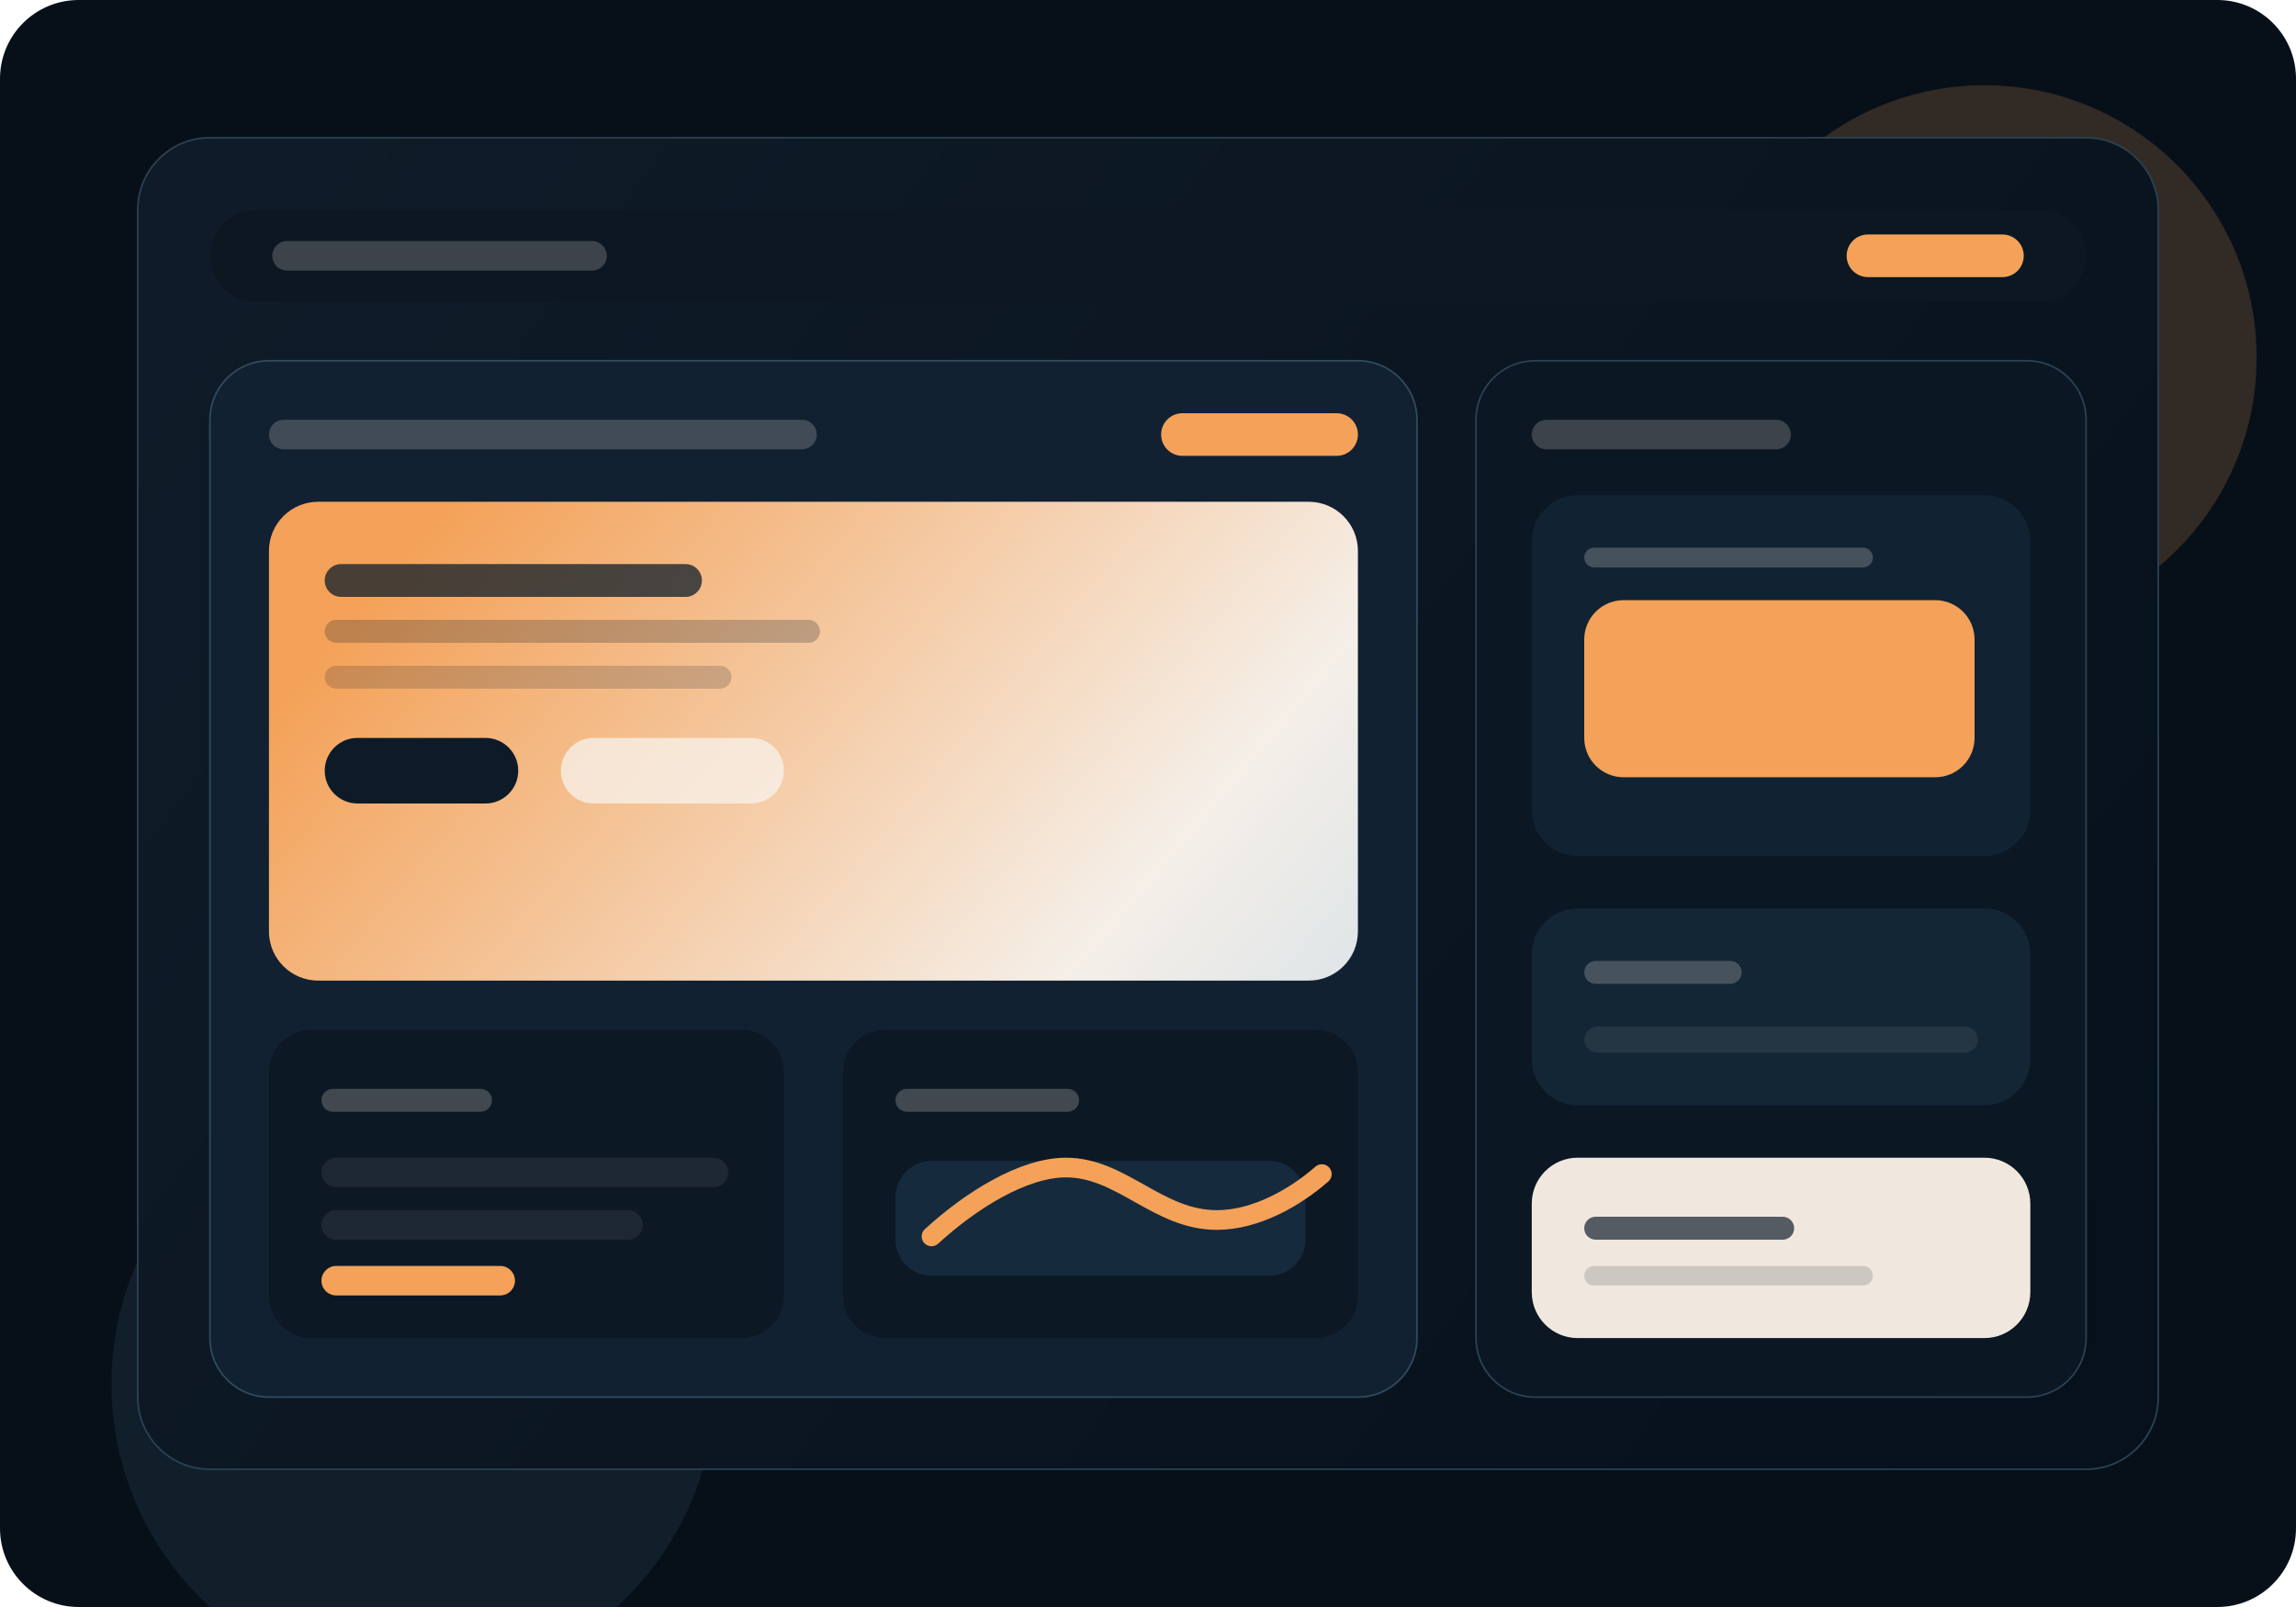
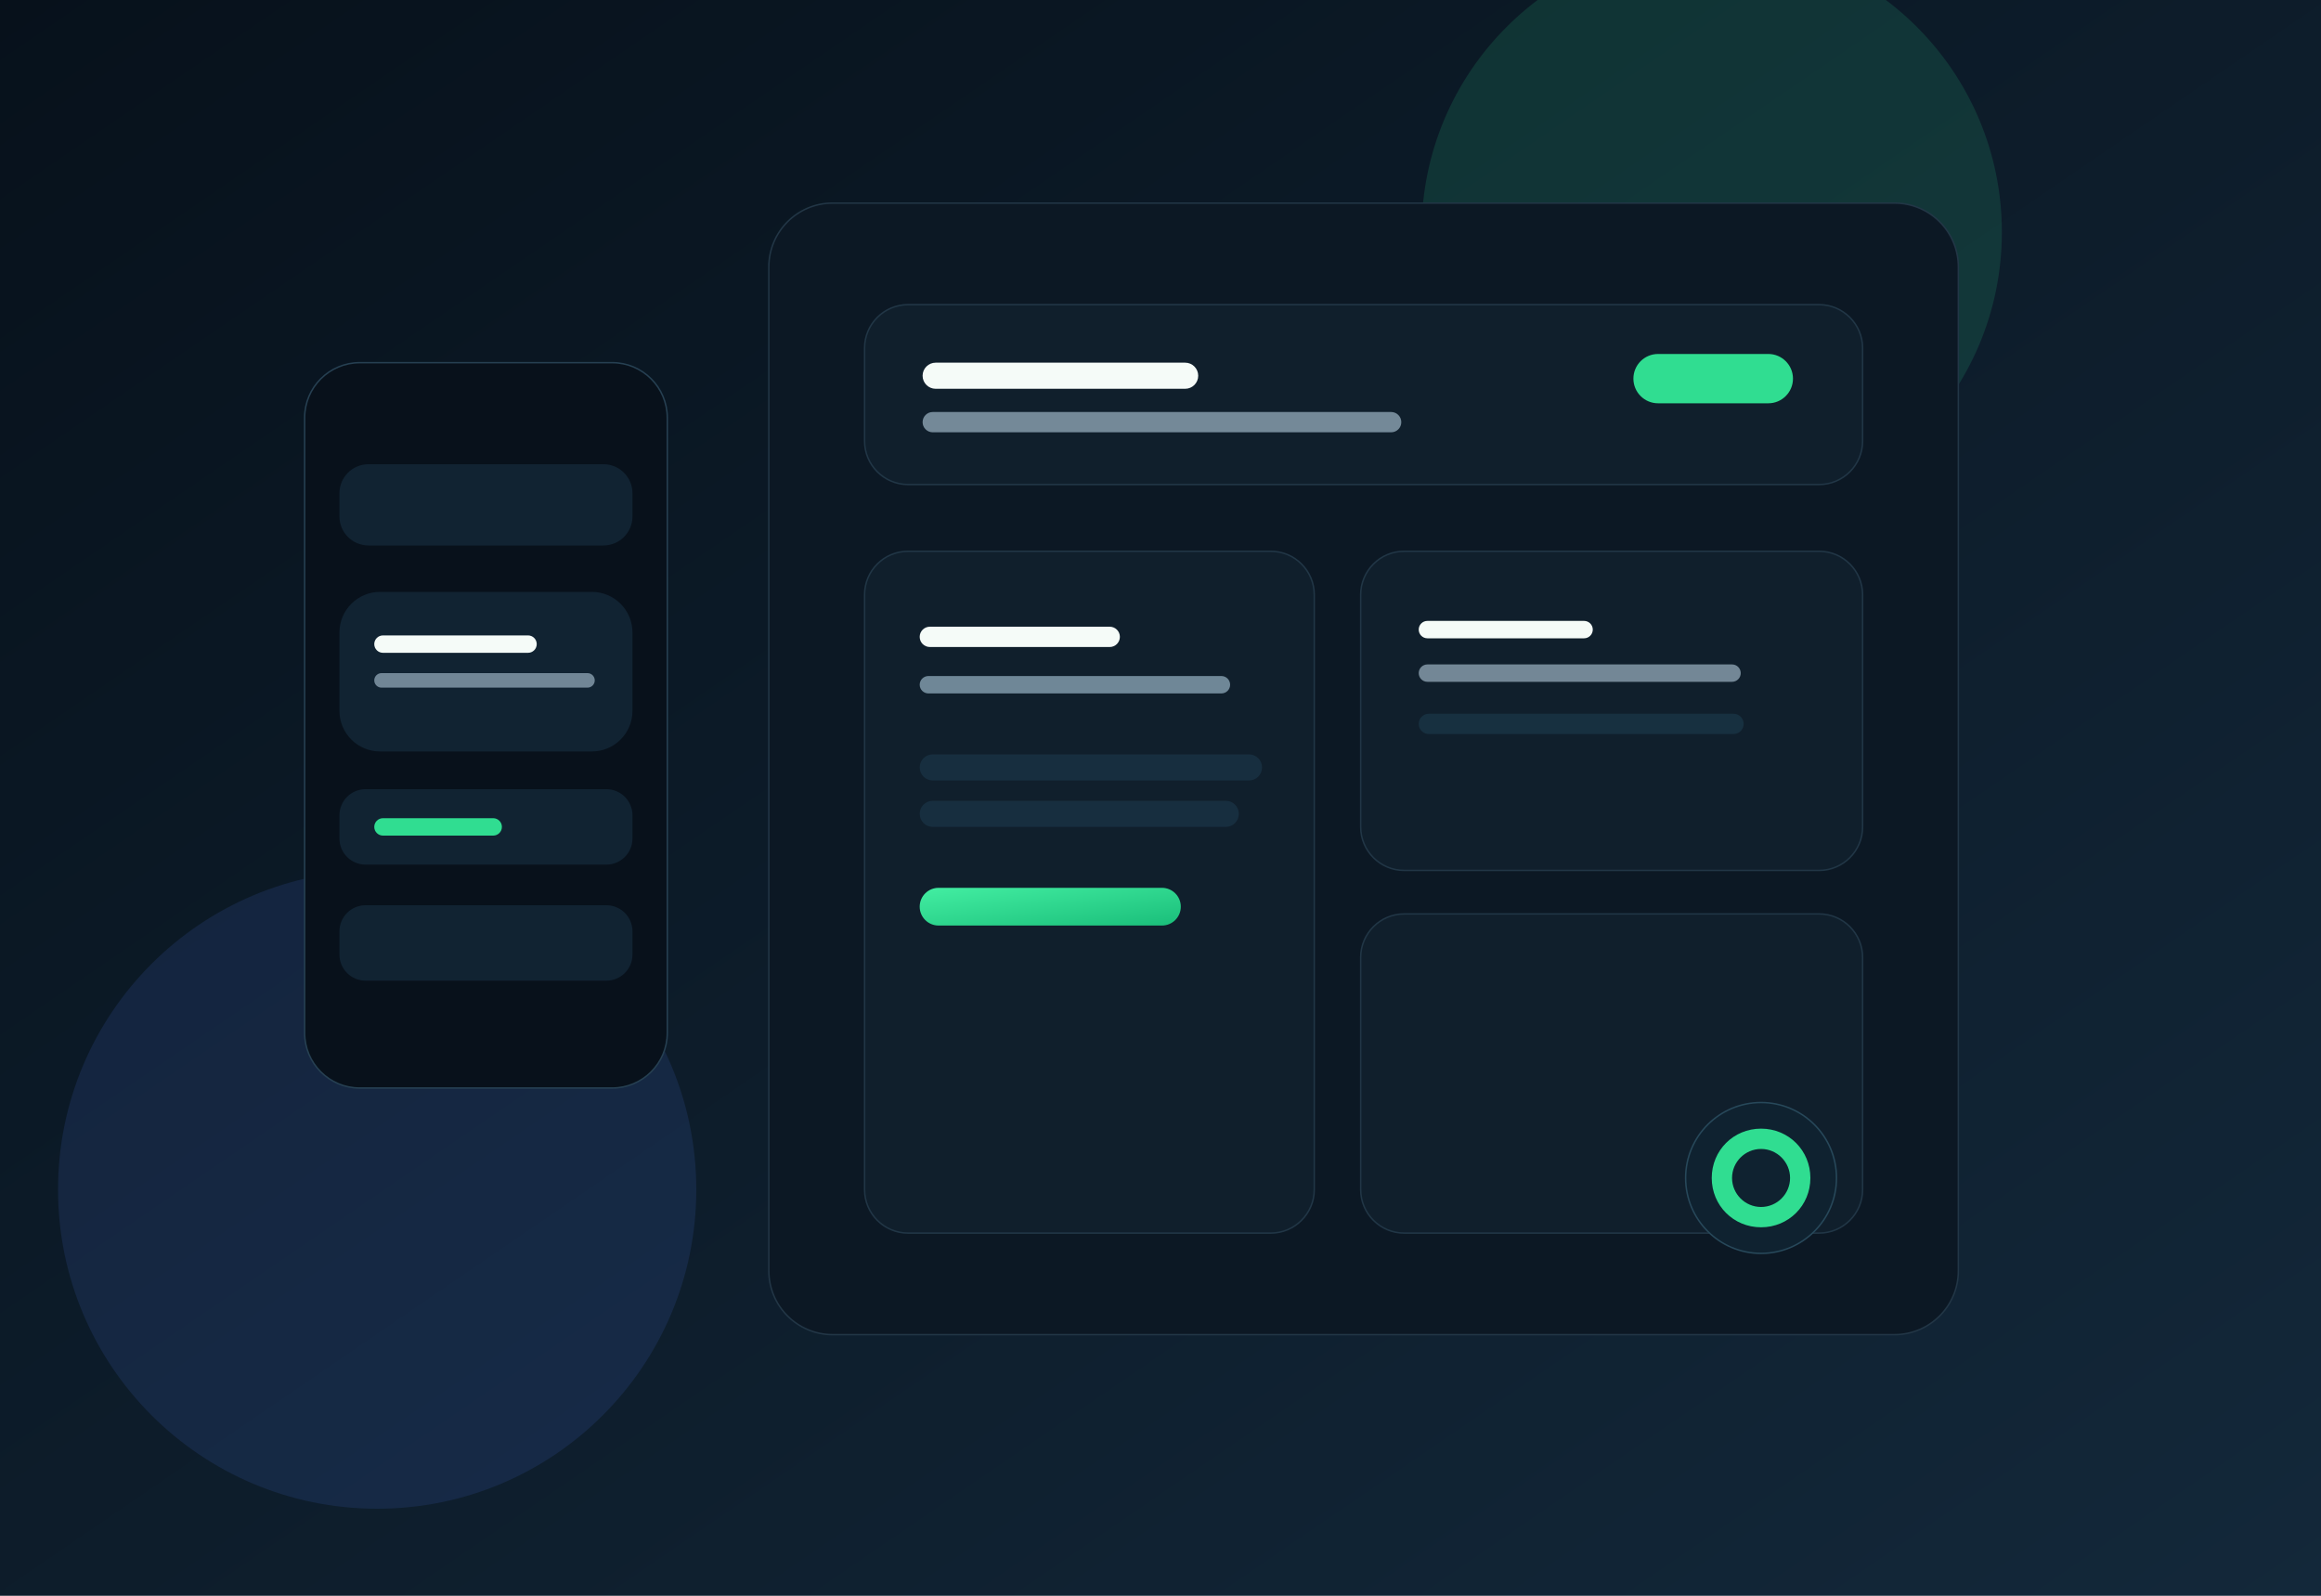
- <svg xmlns="http://www.w3.org/2000/svg" width="1400" height="980" viewBox="0 0 1400 980" fill="none">
+ <svg xmlns="http://www.w3.org/2000/svg" viewBox="0 0 1600 1100">
  <defs>
-     <linearGradient id="bg-secondary" x1="160" y1="86" x2="1238" y2="890" gradientUnits="userSpaceOnUse">
-       <stop stop-color="#0F1B28" />
-       <stop offset="1" stop-color="#07111B" />
+     <linearGradient id="bg" x1="0" x2="1" y1="0" y2="1">
+       <stop offset="0%" stop-color="#07111B" />
+       <stop offset="100%" stop-color="#13283A" />
    </linearGradient>
-     <linearGradient id="landing-preview" x1="326" y1="248" x2="946" y2="770" gradientUnits="userSpaceOnUse">
-       <stop stop-color="#F4A259" />
-       <stop offset="0.58" stop-color="#F5EFE8" />
-       <stop offset="1" stop-color="#BED6E8" />
+     <linearGradient id="mint" x1="0" x2="1" y1="0" y2="1">
+       <stop offset="0%" stop-color="#43EEA2" />
+       <stop offset="100%" stop-color="#1ABE7A" />
    </linearGradient>
  </defs>
-   <rect width="1400" height="980" rx="48" fill="#071019" />
-   <circle cx="1210" cy="218" r="166" fill="#F4A259" fill-opacity="0.18" />
-   <circle cx="252" cy="844" r="184" fill="#547E9B" fill-opacity="0.14" />
-   <rect x="84" y="84" width="1232" height="812" rx="44" fill="url(#bg-secondary)" stroke="#294254" />
-   <rect x="128" y="128" width="1144" height="56" rx="28" fill="#0C1722" />
-   <rect x="166" y="147" width="204" height="18" rx="9" fill="#EAE2D8" fill-opacity="0.22" />
-   <rect x="1126" y="143" width="108" height="26" rx="13" fill="#F4A259" />
-   <rect x="128" y="220" width="736" height="632" rx="36" fill="#112131" stroke="#304A5F" />
-   <rect x="164" y="256" width="334" height="18" rx="9" fill="#EAE2D8" fill-opacity="0.22" />
-   <rect x="708" y="252" width="120" height="26" rx="13" fill="#F4A259" />
-   <rect x="164" y="306" width="664" height="292" rx="30" fill="url(#landing-preview)" />
-   <rect x="198" y="344" width="230" height="20" rx="10" fill="#0D1B29" fill-opacity="0.74" />
-   <rect x="198" y="378" width="302" height="14" rx="7" fill="#0D1B29" fill-opacity="0.24" />
-   <rect x="198" y="406" width="248" height="14" rx="7" fill="#0D1B29" fill-opacity="0.18" />
-   <rect x="198" y="450" width="118" height="40" rx="20" fill="#0D1B29" />
-   <rect x="342" y="450" width="136" height="40" rx="20" fill="#F7F1E9" fill-opacity="0.78" />
-   <rect x="164" y="628" width="314" height="188" rx="26" fill="#0C1824" />
-   <rect x="196" y="664" width="104" height="14" rx="7" fill="#EAE2D8" fill-opacity="0.24" />
-   <rect x="196" y="706" width="248" height="18" rx="9" fill="#EAE2D8" fill-opacity="0.08" />
-   <rect x="196" y="738" width="196" height="18" rx="9" fill="#EAE2D8" fill-opacity="0.08" />
-   <rect x="196" y="772" width="118" height="18" rx="9" fill="#F4A259" />
-   <rect x="514" y="628" width="314" height="188" rx="26" fill="#0C1824" />
-   <rect x="546" y="664" width="112" height="14" rx="7" fill="#EAE2D8" fill-opacity="0.24" />
-   <rect x="546" y="708" width="250" height="70" rx="22" fill="#152A3D" />
-   <path d="M568 754C592 732 624 712 650 712C684 712 706 744 742 744C766 744 790 730 806 716" stroke="#F4A259" stroke-width="12" stroke-linecap="round" />
-   <rect x="900" y="220" width="372" height="632" rx="36" fill="#0B1723" stroke="#2A4254" />
-   <rect x="934" y="256" width="158" height="18" rx="9" fill="#EAE2D8" fill-opacity="0.22" />
-   <rect x="934" y="302" width="304" height="220" rx="28" fill="#112333" />
-   <rect x="966" y="334" width="176" height="12" rx="6" fill="#EAE2D8" fill-opacity="0.24" />
-   <rect x="966" y="366" width="238" height="108" rx="24" fill="#F4A259" />
-   <rect x="934" y="554" width="304" height="120" rx="28" fill="#132636" />
-   <rect x="966" y="586" width="96" height="14" rx="7" fill="#EAE2D8" fill-opacity="0.24" />
-   <rect x="966" y="626" width="240" height="16" rx="8" fill="#EAE2D8" fill-opacity="0.08" />
-   <rect x="934" y="706" width="304" height="110" rx="28" fill="#F0E8DE" />
-   <rect x="966" y="742" width="128" height="14" rx="7" fill="#0D1A28" fill-opacity="0.68" />
-   <rect x="966" y="772" width="176" height="12" rx="6" fill="#0D1A28" fill-opacity="0.16" />
+   <rect width="1600" height="1100" fill="url(#bg)" />
+   <circle cx="1180" cy="160" r="200" fill="#30DD91" opacity="0.14" />
+   <circle cx="260" cy="820" r="220" fill="#537DFF" opacity="0.12" />
+   <rect x="530" y="140" width="820" height="780" rx="44" fill="#0C1824" stroke="#223646" />
+   <rect x="596" y="210" width="688" height="124" rx="30" fill="#101F2C" stroke="#213646" />
+   <rect x="636" y="250" width="190" height="18" rx="9" fill="#F5FBF8" />
+   <rect x="636" y="284" width="330" height="14" rx="7" fill="#748998" />
+   <rect x="1126" y="244" width="110" height="34" rx="17" fill="#30DD91" />
+   <rect x="596" y="380" width="310" height="470" rx="30" fill="#101F2C" stroke="#213646" />
+   <rect x="938" y="380" width="346" height="220" rx="30" fill="#101F2C" stroke="#213646" />
+   <rect x="938" y="630" width="346" height="220" rx="30" fill="#101F2C" stroke="#213646" />
+   <rect x="634" y="432" width="138" height="14" rx="7" fill="#F5FBF8" />
+   <rect x="634" y="466" width="214" height="12" rx="6" fill="#6F8797" />
+   <rect x="634" y="520" width="236" height="18" rx="9" fill="#172E3F" />
+   <rect x="634" y="552" width="220" height="18" rx="9" fill="#172E3F" />
+   <rect x="634" y="612" width="180" height="26" rx="13" fill="url(#mint)" />
+   <rect x="978" y="428" width="120" height="12" rx="6" fill="#F5FBF8" />
+   <rect x="978" y="458" width="222" height="12" rx="6" fill="#738796" />
+   <rect x="978" y="492" width="224" height="14" rx="7" fill="#173040" />
+   <circle cx="1214" cy="812" r="52" fill="#0F2230" stroke="#27485A" />
+   <path d="M1214 778c19 0 34 15 34 34s-15 34-34 34-34-15-34-34 15-34 34-34Zm0 14c-11 0-20 9-20 20s9 20 20 20 20-9 20-20-9-20-20-20Z" fill="#30DD91" />
+   <g transform="translate(210 250)">
+     <rect width="250" height="500" rx="38" fill="#08111B" stroke="#264052" />
+     <rect x="24" y="70" width="202" height="56" rx="20" fill="#112332" />
+     <rect x="24" y="158" width="202" height="110" rx="28" fill="#112332" />
+     <rect x="48" y="188" width="112" height="12" rx="6" fill="#F5FBF8" />
+     <rect x="48" y="214" width="152" height="10" rx="5" fill="#718696" />
+     <rect x="24" y="294" width="202" height="52" rx="18" fill="#112332" />
+     <rect x="48" y="314" width="88" height="12" rx="6" fill="#30DD91" />
+     <rect x="24" y="374" width="202" height="52" rx="18" fill="#112332" />
+   </g>
</svg>
